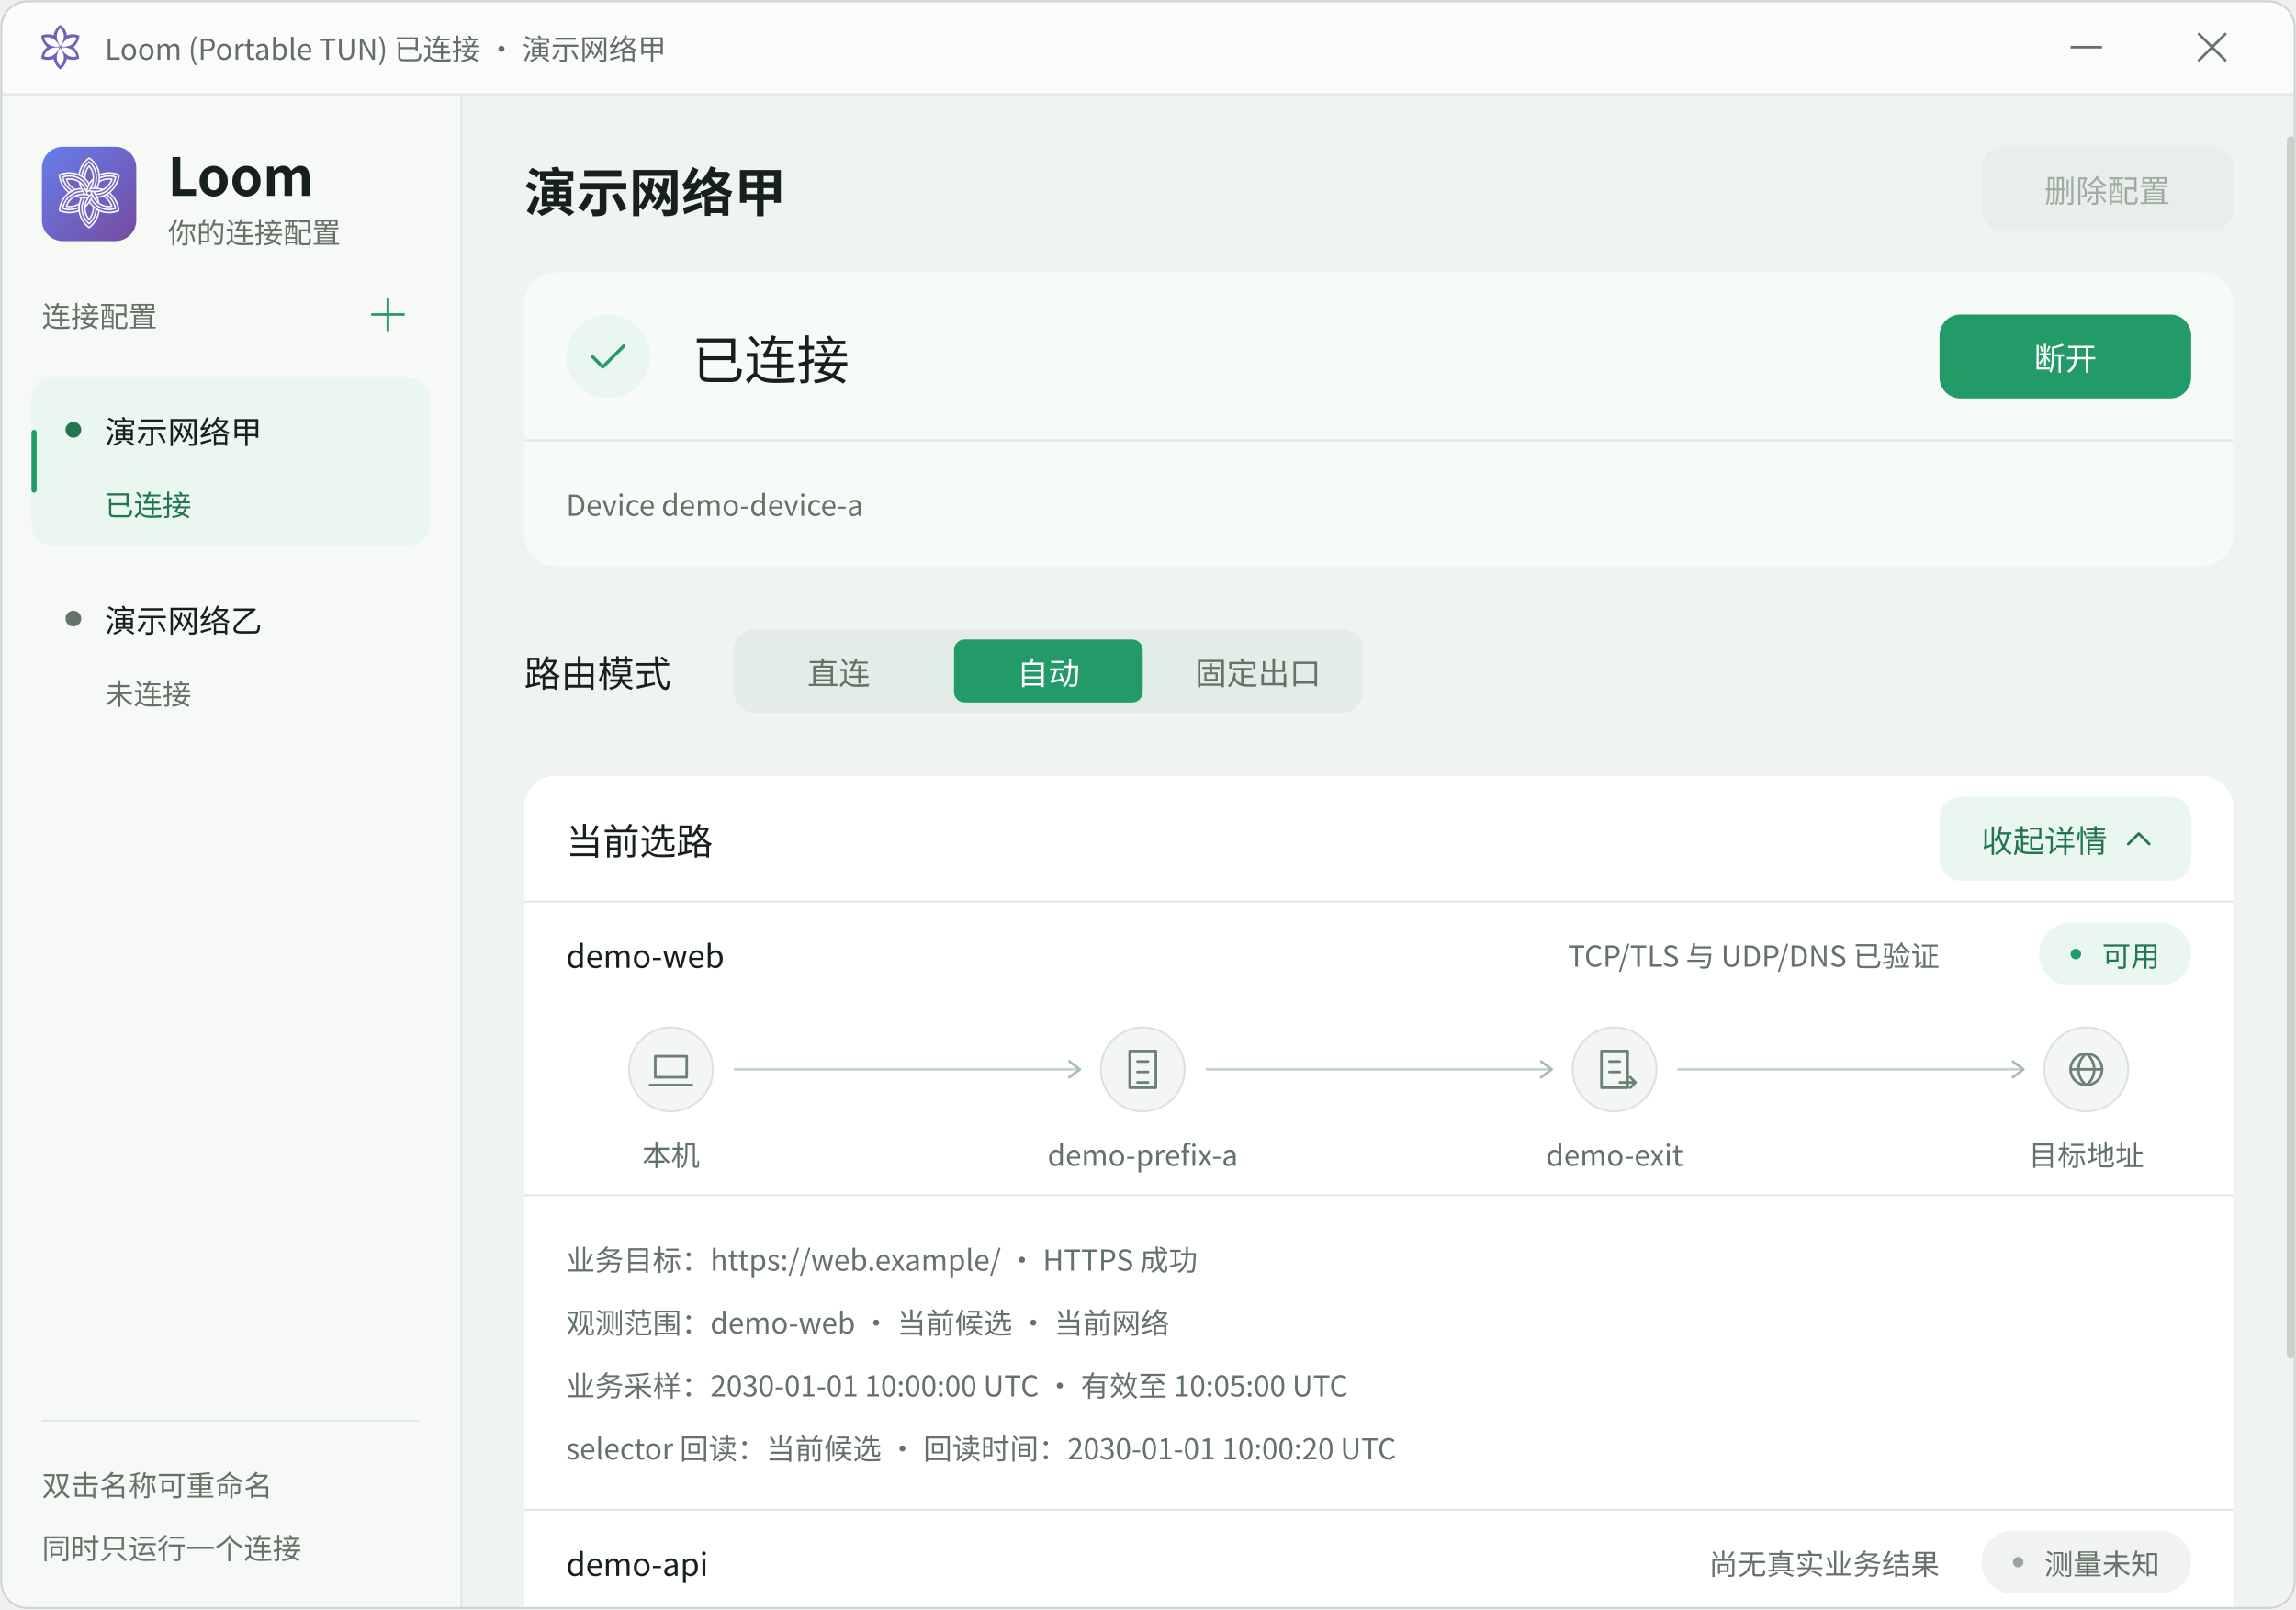
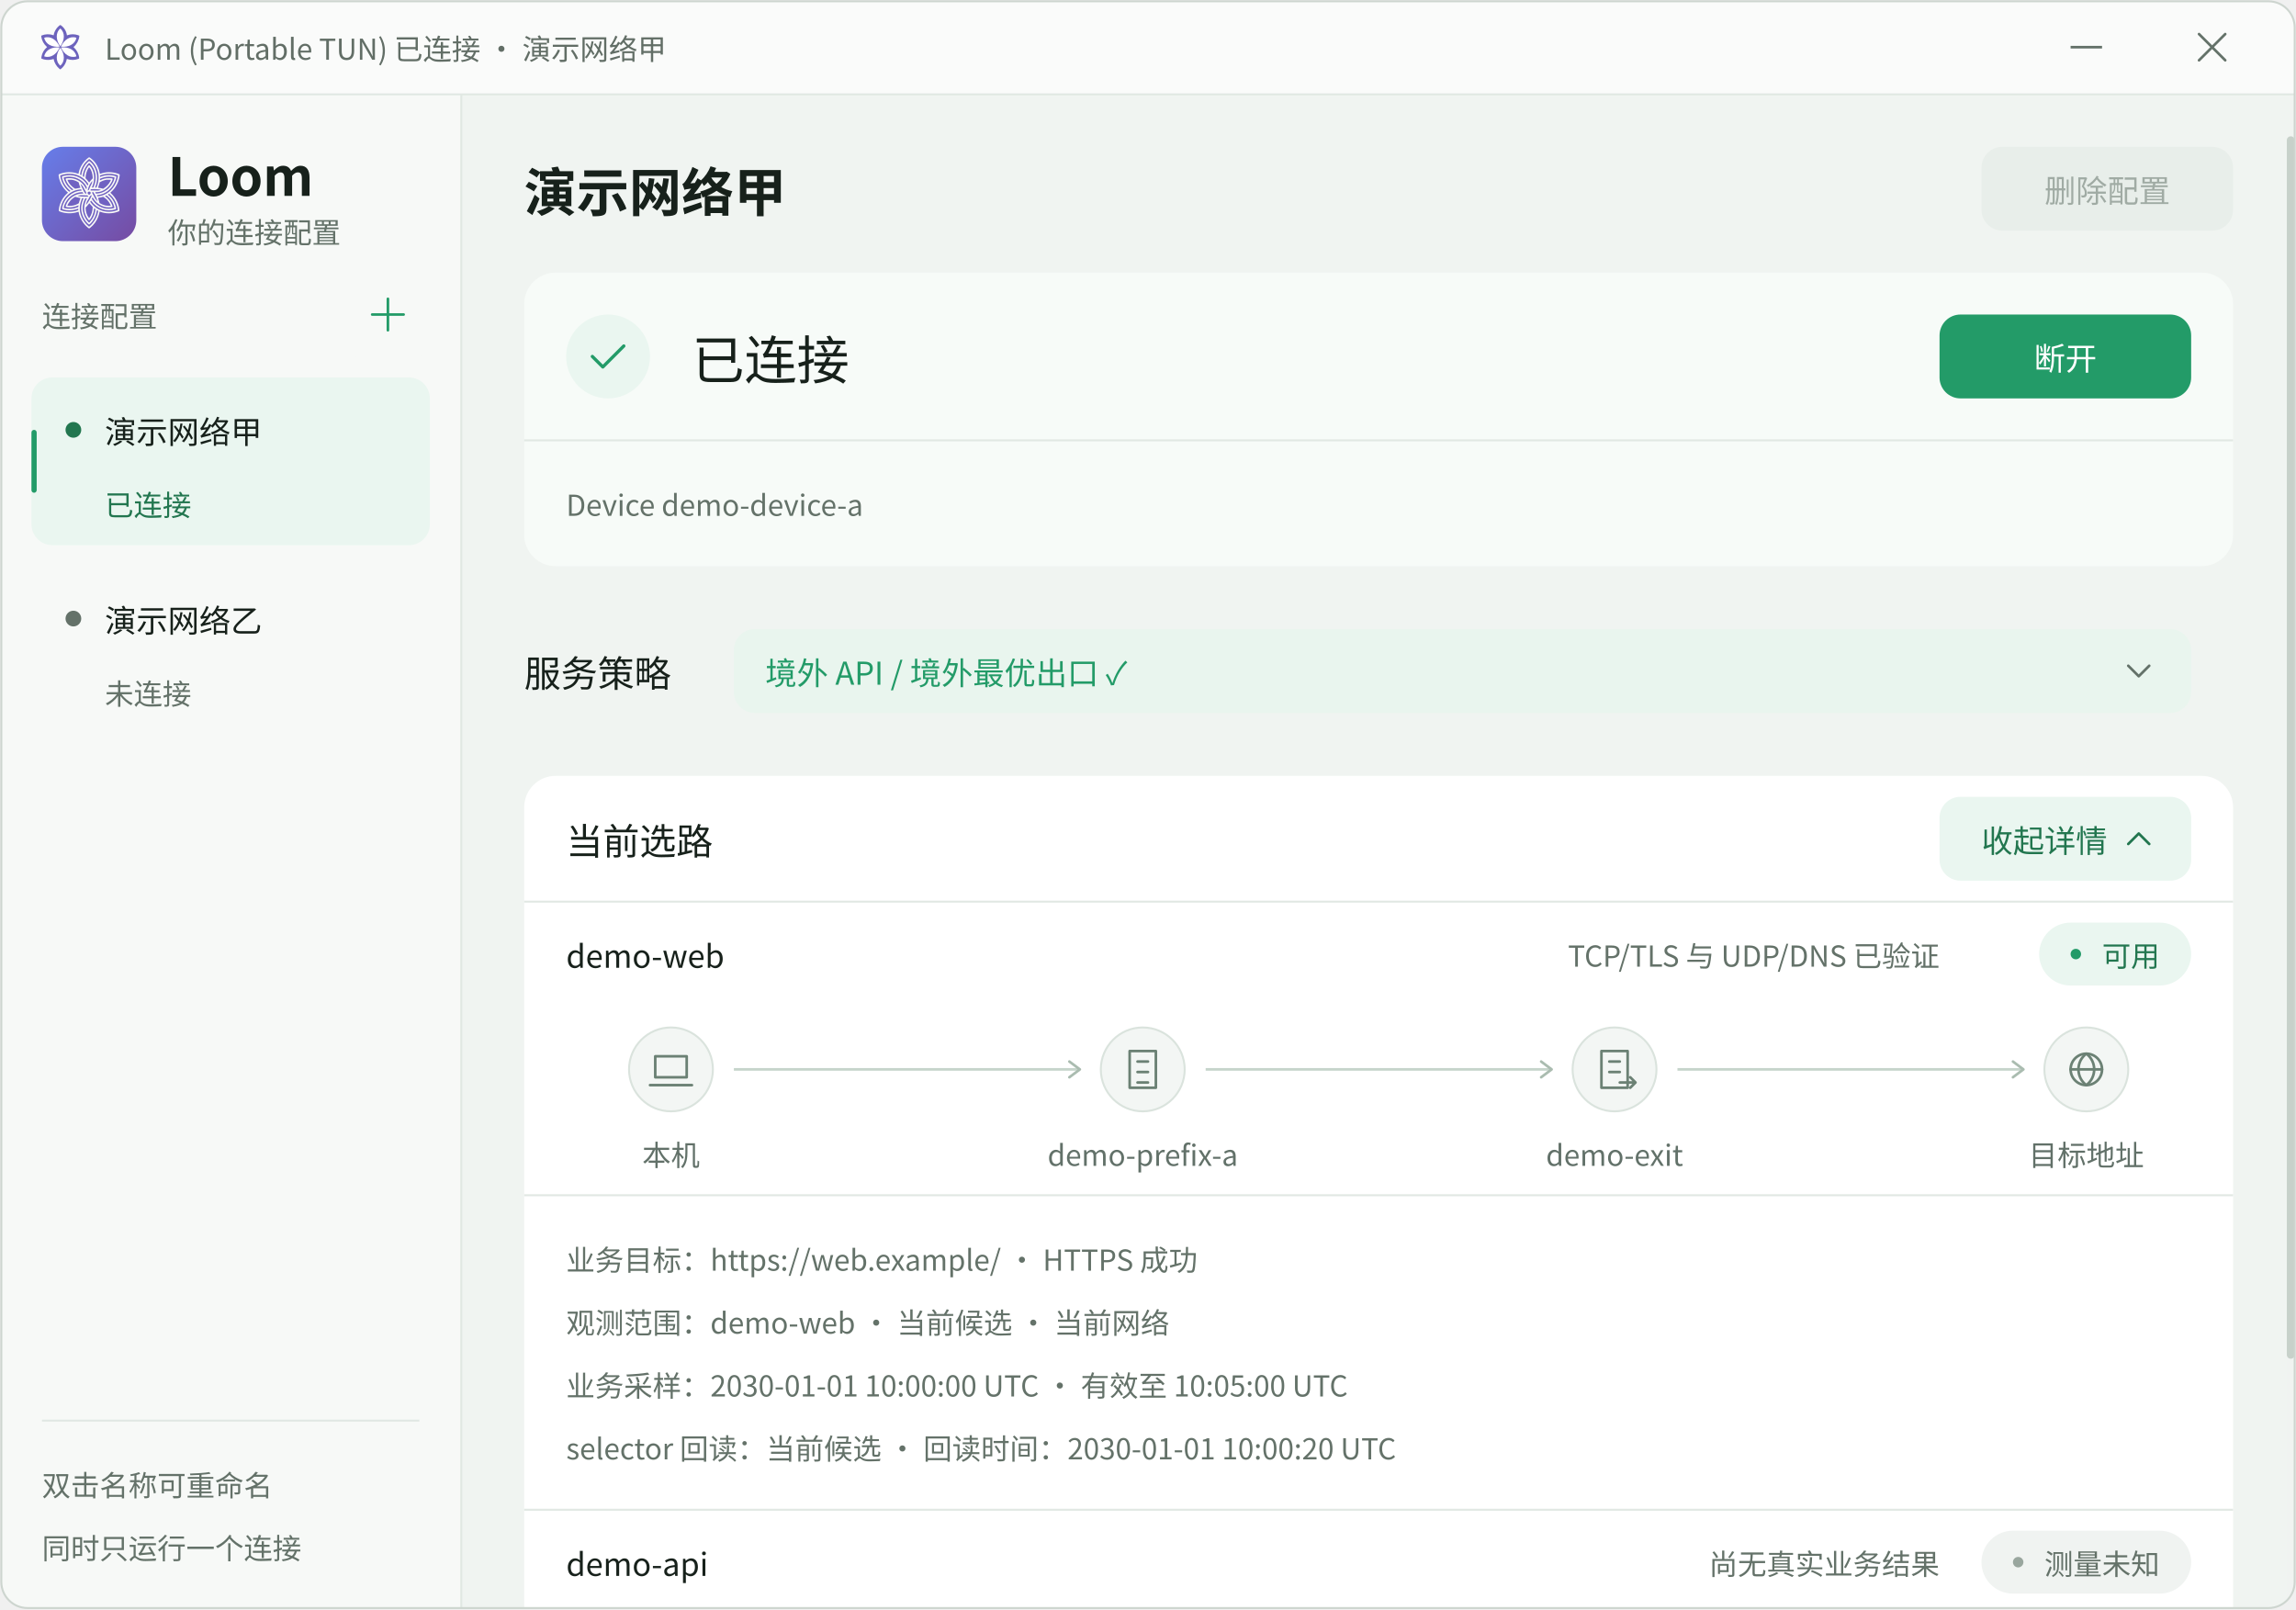
<svg xmlns="http://www.w3.org/2000/svg" width="876" height="614" viewBox="0 0 876 614" role="img" aria-labelledby="scene-title scene-description" font-family="'Segoe UI', 'Microsoft YaHei UI', 'Noto Sans CJK SC', sans-serif">
  <defs>
    <path id="loom-outline" d="M616 1108 c-67 -49 -118 -133 -129 -209 0 -6 0 -6 -14 -1 -75 27 -166 24 -239 -6 -13 -5 -14 -7 -11 -29 12 -80 53 -155 115 -211 l9 -8 -6 -5 c-61 -53 -100 -121 -114 -200 -5 -31 -5 -38 4 -42 57 -26 138 -34 203 -20 13 2 22 5 39 10 14 5 14 5 15 -2 9 -70 60 -155 121 -204 17 -15 18 -15 34 -2 47 37 87 93 107 151 7 20 16 52 16 60 0 4 1 4 12 0 72 -28 158 -27 236 3 17 6 17 7 15 27 -8 79 -49 159 -111 215 l-9 9 10 9 c61 53 105 139 114 219 2 15 1 16 -28 26 -75 25 -156 25 -227 -2 -4 -1 -8 -2 -8 -2 -1 0 -2 7 -3 15 -15 81 -60 152 -126 198 -12 9 -14 9 -25 1z" />
    <path id="petal-opening" d="M628 1040C520 945 535 790 628 660C721 790 736 945 628 1040Z" />
    <symbol id="loom-title-mark" viewBox="125 110 1005 1005">
      <g transform="translate(0 1254) scale(1 -1)">
        <use href="#loom-outline" fill="#6D63BD" />
        <use href="#petal-opening" fill="#FFFFFF" transform="rotate(0 628 644)" />
        <use href="#petal-opening" fill="#FFFFFF" transform="rotate(60 628 644)" />
        <use href="#petal-opening" fill="#FFFFFF" transform="rotate(120 628 644)" />
        <use href="#petal-opening" fill="#FFFFFF" transform="rotate(180 628 644)" />
        <use href="#petal-opening" fill="#FFFFFF" transform="rotate(240 628 644)" />
        <use href="#petal-opening" fill="#FFFFFF" transform="rotate(300 628 644)" />
      </g>
    </symbol>
    <linearGradient id="brand-bg" x1="0" y1="0" x2="1" y2="1">
      <stop offset="0" stop-color="#667EEA" />
      <stop offset="1" stop-color="#764BA2" />
    </linearGradient>
    <symbol id="loom-tile-mark" viewBox="0 0 1254 1254">
      <g transform="translate(0 1254) scale(1 -1)">
        <path d="M616 1108 c-67 -49 -118 -133 -129 -209 0 -6 0 -6 -14 -1 -75 27 -166 24 -239 -6 -13 -5 -14 -7 -11 -29 12 -80 53 -155 115 -211 l9 -8 -6 -5 c-61 -53 -100 -121 -114 -200 -5 -31 -5 -38 4 -42 57 -26 138 -34 203 -20 13 2 22 5 39 10 14 5 14 5 15 -2 9 -70 60 -155 121 -204 17 -15 18 -15 34 -2 47 37 87 93 107 151 7 20 16 52 16 60 0 4 1 4 12 0 72 -28 158 -27 236 3 17 6 17 7 15 27 -8 79 -49 159 -111 215 l-9 9 10 9 c61 53 105 139 114 219 2 15 1 16 -28 26 -75 25 -156 25 -227 -2 -4 -1 -8 -2 -8 -2 -1 0 -2 7 -3 15 -15 81 -60 152 -126 198 -12 9 -14 9 -25 1z" fill="#FAFAF7" />
        <path d="M639 1084 c105 -82 142 -225 92 -356 -7 -18 -7 -17 -16 -17 -4 0 -8 1 -8 1 -1 1 1 7 4 15 32 78 30 170 -5 243 -16 35 -40 66 -68 88 -9 8 -11 8 -20 0 -47 -39 -82 -103 -93 -169 -1 -7 -2 -12 -2 -13 -1 0 -17 8 -17 9 -1 1 4 27 7 40 13 44 37 89 68 124 15 16 44 43 47 43 0 0 5 -3 11 -8z" fill="#7062C2" />
        <path d="M638 1031 c77 -72 98 -200 50 -307 -3 -8 -5 -11 -7 -12 -2 -1 -17 -1 -18 0 -1 0 2 6 5 12 44 94 31 213 -31 278 -10 11 -12 10 -29 -12 -26 -36 -44 -83 -47 -128 0 -6 -1 -11 -1 -11 -1 0 -6 4 -16 11 -4 3 2 39 12 67 13 41 41 84 68 108 4 4 3 4 14 -6z" fill="#7062C2" />
        <path d="M635 973 c24 -33 37 -74 40 -124 l0 -15 -10 -10 c-11 -11 -23 -25 -32 -38 -6 -8 -5 -9 -13 3 -9 13 -19 24 -30 36 l-10 10 0 13 c3 48 18 94 42 128 6 7 6 7 13 -3z" fill="#7062C2" />
        <path d="M413 893 c79 -13 148 -56 193 -118 12 -17 11 -15 6 -26 -3 -6 -5 -10 -5 -10 0 0 -4 6 -9 13 -66 103 -190 147 -314 114 -20 -6 -21 -6 -14 -34 15 -60 54 -120 102 -158 9 -8 9 -7 0 -12 -9 -6 -8 -6 -18 2 -57 48 -97 120 -110 196 -2 14 -3 13 7 16 22 9 53 16 85 19 13 2 61 0 77 -2z" fill="#7062C2" />
        <path d="M923 895 c30 -3 83 -16 89 -22 2 -2 -7 -43 -14 -64 -34 -100 -109 -176 -200 -203 -23 -7 -59 -13 -61 -11 -2 2 -8 16 -8 16 0 1 7 2 16 2 74 9 136 45 185 108 27 35 49 81 57 120 4 17 3 19 -13 24 -62 19 -135 15 -193 -9 -9 -4 -9 -5 -9 7 l0 10 9 3 c25 10 56 17 83 19 9 1 50 1 59 0z" fill="#7062C2" />
        <path d="M400 854 c70 -9 134 -47 176 -104 7 -11 21 -34 21 -36 0 -2 -6 -24 -7 -25 0 -1 -4 5 -8 13 -38 76 -106 124 -190 134 -14 2 -49 1 -62 -1 -16 -3 -18 -5 -12 -21 14 -42 48 -88 87 -117 7 -5 13 -10 13 -10 0 -1 -17 -9 -18 -9 -5 0 -42 35 -56 52 -24 29 -46 72 -54 105 -3 11 -3 10 11 14 30 8 67 10 99 5z" fill="#7062C2" />
        <path d="M926 854 c13 -1 39 -7 40 -9 2 -2 -8 -34 -17 -55 -43 -93 -125 -152 -220 -158 l-11 0 -6 9 c-3 5 -5 9 -5 9 0 1 8 1 18 1 56 0 107 23 153 69 29 29 59 79 63 104 1 10 -11 13 -53 12 -42 0 -71 -6 -107 -24 -12 -6 -11 -6 -10 5 1 4 1 9 1 10 0 3 1 3 13 8 45 19 93 26 141 19z" fill="#7062C2" />
        <path d="M391 816 c30 -3 68 -16 91 -32 l6 -3 4 -15 c4 -16 10 -34 16 -47 4 -11 4 -11 -3 -11 -12 -2 -37 -6 -48 -9 -16 -4 -14 -4 -26 4 -38 25 -67 57 -86 96 -7 15 -7 16 0 17 10 1 36 1 46 0z" fill="#7062C2" />
        <path d="M914 816 c3 -2 2 -5 -4 -18 -19 -39 -53 -75 -89 -97 l-8 -5 -11 3 c-15 4 -33 8 -45 9 -6 1 -11 2 -11 2 -1 0 1 7 4 14 6 17 12 36 15 48 l1 9 9 5 c27 15 55 25 85 30 10 1 51 1 54 0z" fill="#7062C2" />
        <path d="M669 789 c-4 -19 -7 -27 -14 -39 -10 -18 -20 -39 -29 -64 -1 -4 -2 -5 -10 -9 -9 -5 -9 -5 -5 11 10 40 28 75 51 103 10 12 10 12 7 -2z" fill="#7062C2" />
        <path d="M529 746 c14 -16 17 -20 25 -37 8 -17 22 -42 30 -54 5 -9 6 -24 1 -26 -7 -2 -13 5 -35 46 -15 28 -35 75 -35 83 0 2 7 -4 14 -12z" fill="#7062C2" />
        <path d="M721 691 c25 -1 43 -3 61 -8 4 0 2 -2 -8 -5 -19 -6 -28 -7 -48 -6 -12 1 -29 1 -46 1 -36 -1 -37 -1 -33 11 2 7 1 6 24 7 12 0 23 1 26 1 2 0 13 0 24 -1z" fill="#7062C2" />
        <path d="M525 681 c5 -10 5 -10 -7 -10 -120 -9 -223 -101 -248 -221 -4 -22 -4 -23 11 -28 61 -19 132 -16 192 7 5 2 9 3 10 3 0 0 0 -5 0 -10 l1 -9 -9 -4 c-62 -24 -145 -25 -216 -1 -17 5 -16 4 -14 15 15 104 74 190 160 235 34 17 63 25 108 30 8 1 7 2 12 -7z" fill="#7062C2" />
        <path d="M638 655 l9 -4 0 -10 c1 -13 2 -12 -10 -19 l-9 -6 -10 6 -9 6 -1 11 0 11 9 5 c12 6 11 6 21 0z" fill="#7062C2" />
        <path d="M683 651 c0 -1 6 -10 12 -21 18 -30 29 -54 39 -82 6 -19 6 -19 -4 -9 -16 16 -22 25 -30 42 -7 14 -25 48 -30 54 -2 3 -3 15 -1 16 1 2 13 1 14 0z" fill="#7062C2" />
        <path d="M546 642 c3 -5 5 -9 5 -9 0 -1 -7 -1 -16 -1 -94 0 -185 -66 -216 -155 -7 -22 -6 -23 23 -27 44 -5 89 3 131 21 7 3 13 6 13 6 0 -1 -1 -5 -1 -11 l-1 -11 -11 -5 c-53 -22 -115 -26 -174 -12 -11 3 -10 3 -9 10 8 39 30 82 58 115 44 53 119 88 184 88 l9 0 5 -9z" fill="#7062C2" />
        <path d="M902 622 c45 -39 79 -92 96 -151 5 -19 10 -43 10 -51 l1 -7 -14 -5 c-89 -30 -180 -22 -253 22 -40 25 -68 49 -93 83 l-7 10 4 7 c7 13 6 12 12 3 73 -104 198 -148 317 -110 12 4 13 4 8 27 -9 42 -31 88 -59 123 -8 10 -33 35 -42 41 -6 5 -6 5 2 11 9 6 8 6 18 -3z" fill="#7062C2" />
        <path d="M542 610 c10 -1 27 -1 38 -1 l20 0 8 -5 c4 -2 8 -4 8 -5 0 0 -1 -2 -2 -4 l-1 -4 -43 0 c-45 1 -55 2 -81 7 -8 1 -14 3 -15 3 0 1 15 6 27 8 15 3 15 3 20 2 2 0 11 0 21 -1z" fill="#7062C2" />
        <path d="M661 609 c5 -9 -53 -107 -73 -125 -3 -3 -3 0 1 14 4 17 8 26 14 37 12 18 31 52 34 60 1 2 4 5 11 10 11 7 11 7 13 4z" fill="#7062C2" />
        <path d="M863 604 c48 -36 83 -90 98 -148 2 -7 3 -14 3 -14 -1 -1 -5 -3 -11 -4 -90 -23 -180 3 -247 69 -17 18 -42 51 -42 56 0 2 9 20 10 20 0 0 3 -4 5 -8 36 -66 102 -112 177 -124 12 -2 51 -2 64 0 19 4 21 5 17 17 -15 50 -55 103 -97 128 -1 1 -2 2 -2 2 0 1 17 10 19 10 0 0 3 -2 6 -4z" fill="#7062C2" />
        <path d="M458 585 c12 -4 37 -9 48 -11 8 0 7 0 3 -10 -5 -13 -13 -36 -16 -49 -3 -13 -2 -12 -19 -21 -38 -19 -72 -26 -112 -25 -22 1 -23 1 -23 5 3 13 23 45 41 67 16 18 58 49 64 48 1 -1 7 -2 14 -4z" fill="#7062C2" />
        <path d="M824 583 c35 -22 63 -53 81 -89 6 -12 11 -22 10 -23 -4 -3 -47 -2 -68 2 -26 5 -69 24 -82 35 0 1 -2 8 -4 17 -2 9 -6 23 -10 32 -6 19 -6 18 1 19 14 1 57 11 59 13 1 1 4 0 13 -6z" fill="#7062C2" />
        <path d="M553 570 c1 -1 1 -2 -2 -7 -11 -21 -21 -55 -26 -82 -15 -86 17 -180 82 -245 20 -20 19 -20 40 0 44 45 71 101 82 165 1 6 2 11 2 11 0 1 4 -1 9 -4 l8 -4 0 -5 c-11 -74 -51 -146 -110 -198 -12 -10 -10 -10 -21 -1 -77 65 -122 167 -113 259 3 34 14 74 26 103 l4 9 9 0 c5 0 9 0 10 -1z" fill="#7062C2" />
        <path d="M597 570 c0 -1 -4 -9 -8 -18 -43 -88 -35 -184 20 -258 15 -20 17 -21 27 -10 30 33 52 90 57 145 0 11 0 11 10 3 10 -7 9 -6 7 -19 -7 -62 -34 -117 -76 -161 l-7 -7 -8 8 c-51 50 -82 131 -77 200 3 35 12 70 28 103 l7 14 10 0 c5 0 10 0 10 0z" fill="#7062C2" />
        <path d="M639 493 c5 -6 14 -17 22 -24 l13 -14 0 -8 c0 -44 -14 -93 -38 -130 -9 -14 -9 -14 -13 -8 -26 35 -42 84 -42 127 l0 11 12 12 c11 12 22 25 31 38 3 4 6 7 6 7 0 0 4 -5 9 -11z" fill="#7062C2" />
      </g>
    </symbol>
    <clipPath id="window-clip">
      <rect x="0.5" y="0.5" width="875" height="613" rx="10" fill="none" />
    </clipPath>
    <clipPath id="content-clip">
      <rect x="200" y="52" width="652" height="561.5" fill="none" />
    </clipPath>
  </defs>
  <g clip-path="url(#window-clip)">
    <rect x="0" y="0" width="876" height="614" fill="#F0F4F1" />
    <rect x="0" y="36" width="176" height="578" fill="#F7F9F7" />
    <rect x="0" y="0" width="876" height="36" fill="#FAFBFA" />
    <line x1="0" y1="36" x2="876" y2="36" stroke="#E1E8E3" stroke-width="0.75" />
    <line x1="176" y1="36" x2="176" y2="614" stroke="#E1E8E3" stroke-width="0.75" />
    <use href="#loom-title-mark" x="14" y="9" width="18" height="18" />
    <text x="40" y="18" font-size="11" fill="#626E66" font-weight="400" text-anchor="start" dominant-baseline="central">Loom (Portable TUN) 已连接 · 演示网络甲</text>
    <line x1="790" y1="18" x2="802" y2="18" stroke="#647269" stroke-width="1" />
    <path d="M839 13l10 10m0-10l-10 10" fill="none" stroke="#647269" stroke-width="1" stroke-linecap="round" stroke-linejoin="round" />
    <rect x="16" y="56" width="36" height="36" rx="8" fill="url(#brand-bg)" />
    <use href="#loom-tile-mark" x="16" y="56" width="36" height="36" />
    <text x="64" y="66" font-size="20" fill="#17211B" font-weight="600" text-anchor="start" dominant-baseline="central">Loom</text>
    <text x="64" y="88" font-size="11" fill="#647269" font-weight="400" text-anchor="start" dominant-baseline="central">你的连接配置</text>
    <text x="16" y="120" font-size="11" fill="#647269" font-weight="500" text-anchor="start" dominant-baseline="central">连接配置</text>
    <g data-ui="icon-button">
      <rect x="132" y="104" width="32" height="32" rx="4" fill="#F7F9F7" />
      <path d="M142 120h12m-6-6v12" fill="none" stroke="#239B68" stroke-width="1" stroke-linecap="round" stroke-linejoin="round" />
    </g>
    <g data-ui="profile-row" data-selected="true">
      <rect x="12" y="144" width="152" height="64" rx="8" fill="#EAF6F0" />
      <rect x="12" y="164" width="2" height="24" rx="1" fill="#239B68" />
      <circle cx="28" cy="164" r="3" fill="#22764F" />
      <text x="40" y="164" font-size="12" fill="#17211B" font-weight="500" text-anchor="start" dominant-baseline="central">演示网络甲</text>
      <text x="40" y="192" font-size="11" fill="#22764F" font-weight="400" text-anchor="start" dominant-baseline="central">已连接</text>
    </g>
    <g data-ui="profile-row" data-selected="false">
      <circle cx="28" cy="236" r="3" fill="#647269" />
      <text x="40" y="236" font-size="12" fill="#17211B" font-weight="400" text-anchor="start" dominant-baseline="central">演示网络乙</text>
      <text x="40" y="264" font-size="11" fill="#647269" font-weight="400" text-anchor="start" dominant-baseline="central">未连接</text>
    </g>
    <line x1="16" y1="542" x2="160" y2="542" stroke="#E1E8E3" stroke-width="0.75" />
    <text x="16" y="566" font-size="11" fill="#647269" font-weight="400" text-anchor="start" dominant-baseline="central">双击名称可重命名</text>
    <text x="16" y="590" font-size="11" fill="#647269" font-weight="400" text-anchor="start" dominant-baseline="central">同时只运行一个连接</text>
    <g clip-path="url(#content-clip)" data-ui="scroll-content">
      <text x="200" y="72" font-size="20" fill="#17211B" font-weight="600" text-anchor="start" dominant-baseline="central">演示网络甲</text>
      <g data-ui="button" data-state="disabled">
        <rect x="756" y="56" width="96" height="32" rx="8" fill="#E8EEEA" />
        <text x="804.0" y="72.0" font-size="12" fill="#A0ABA4" font-weight="500" text-anchor="middle" dominant-baseline="central">删除配置</text>
      </g>
      <g data-ui="panel" data-kind="connection-summary">
        <rect x="200" y="104" width="652" height="112" rx="12" fill="#F7FBF8" />
        <circle cx="232" cy="136" r="16" fill="#EAF6F0" />
        <path d="M226 136l4 4 8-8" fill="none" stroke="#239B68" stroke-width="1.25" stroke-linecap="round" stroke-linejoin="round" />
        <text x="264" y="136" font-size="20" fill="#17211B" font-weight="500" text-anchor="start" dominant-baseline="central">已连接</text>
        <g data-ui="button" data-state="primary">
          <rect x="740" y="120" width="96" height="32" rx="8" fill="#239B68" />
          <text x="788.0" y="136.0" font-size="12" fill="#FFFFFF" font-weight="500" text-anchor="middle" dominant-baseline="central">断开</text>
        </g>
        <line x1="200" y1="168" x2="852" y2="168" stroke="#E1E8E3" stroke-width="0.75" data-ui="panel-divider" />
        <text x="216" y="192" font-size="11" fill="#647269" font-weight="400" text-anchor="start" dominant-baseline="central">Device  demo-device-a</text>
      </g>
-       <text x="200" y="256" font-size="14" fill="#17211B" font-weight="500" text-anchor="start" dominant-baseline="central">路由模式</text>
-       <g data-ui="segmented-control">
-         <rect x="280" y="240" width="240" height="32" rx="8" fill="#E4ECE7" />
-         <rect x="364" y="244" width="72" height="24" rx="4" fill="#239B68" data-ui="selected-segment" />
-         <text x="320" y="256" font-size="12" fill="#647269" font-weight="400" text-anchor="middle" dominant-baseline="central">直连</text>
-         <text x="400" y="256" font-size="12" fill="#FFFFFF" font-weight="500" text-anchor="middle" dominant-baseline="central">自动</text>
-         <text x="480" y="256" font-size="12" fill="#647269" font-weight="400" text-anchor="middle" dominant-baseline="central">固定出口</text>
+       <text x="200" y="256" font-size="14" fill="#17211B" font-weight="500" text-anchor="start" dominant-baseline="central">服务策略</text>
+       <g data-ui="service-policy-select">
+         <rect x="280" y="240" width="556" height="32" rx="8" fill="#E9F5EE" />
+         <text x="292" y="256" font-size="12" fill="#239B68" font-weight="400" text-anchor="start" dominant-baseline="central">境外 API / 境外最优出口 ✓</text>
+         <path d="M812 254l4 4 4-4" fill="none" stroke="#647269" stroke-width="1" stroke-linecap="round" stroke-linejoin="round" />
      </g>
      <g data-ui="panel" data-kind="routes">
        <rect x="200" y="296" width="652" height="408" rx="12" fill="#FFFFFF" />
        <text x="216" y="320" font-size="14" fill="#17211B" font-weight="500" text-anchor="start" dominant-baseline="central">当前选路</text>
        <g data-ui="button" data-state="tonal">
          <rect x="740" y="304" width="96" height="32" rx="8" fill="#EAF6F0" />
          <text x="780.0" y="320.0" font-size="12" fill="#22764F" font-weight="500" text-anchor="middle" dominant-baseline="central">收起详情</text>
          <path d="M812 322.0l4 -4 4 4" fill="none" stroke="#22764F" stroke-width="1" stroke-linecap="round" stroke-linejoin="round" />
        </g>
        <line x1="200" y1="344" x2="852" y2="344" stroke="#E1E8E3" stroke-width="0.75" data-ui="panel-divider" />
        <g data-ui="route-row" data-service="demo-web">
          <text x="216" y="364" font-size="12" fill="#17211B" font-weight="500" text-anchor="start" dominant-baseline="central">demo-web</text>
          <text x="740" y="364" font-size="11" fill="#647269" font-weight="400" text-anchor="end" dominant-baseline="central">TCP/TLS 与 UDP/DNS 已验证</text>
          <g data-ui="status-badge" data-state="available">
            <rect x="778" y="352" width="58" height="24" rx="12" fill="#EAF6F0" />
            <circle cx="792" cy="364" r="2" fill="#239B68" />
            <text x="802" y="364" font-size="11" fill="#22764F" font-weight="400" text-anchor="start" dominant-baseline="central">可用</text>
          </g>
          <line x1="280.0" y1="408" x2="412.0" y2="408" stroke="#C6D4CB" stroke-width="1" />
          <path d="M408.0 405l4 3-4 3" fill="none" stroke="#AABCB0" stroke-width="1" stroke-linecap="round" stroke-linejoin="round" />
          <line x1="460.0" y1="408" x2="592.0" y2="408" stroke="#C6D4CB" stroke-width="1" />
          <path d="M588.0 405l4 3-4 3" fill="none" stroke="#AABCB0" stroke-width="1" stroke-linecap="round" stroke-linejoin="round" />
          <line x1="640.0" y1="408" x2="772.0" y2="408" stroke="#C6D4CB" stroke-width="1" />
          <path d="M768.0 405l4 3-4 3" fill="none" stroke="#AABCB0" stroke-width="1" stroke-linecap="round" stroke-linejoin="round" />
          <circle cx="256.0" cy="408" r="16" fill="#F3F6F4" stroke="#DAE3DD" stroke-width="0.75" />
          <g transform="translate(256.0 408)">
            <path d="M-6-5H6v8H-6zM-8 6H8" fill="none" stroke="#6B8174" stroke-width="1" stroke-linecap="round" stroke-linejoin="round" />
          </g>
          <text x="256.0" y="440" font-size="11" fill="#627169" font-weight="400" text-anchor="middle" dominant-baseline="central">本机</text>
          <circle cx="436.0" cy="408" r="16" fill="#F3F6F4" stroke="#DAE3DD" stroke-width="0.75" />
          <g transform="translate(436.0 408)">
            <path d="M-5-7H5V7H-5zM-2-3H2M-2 1H2M-2 5H2" fill="none" stroke="#6B8174" stroke-width="1" stroke-linecap="round" stroke-linejoin="round" />
          </g>
          <text x="436.0" y="440" font-size="11" fill="#627169" font-weight="400" text-anchor="middle" dominant-baseline="central">demo-prefix-a</text>
          <circle cx="616.0" cy="408" r="16" fill="#F3F6F4" stroke="#DAE3DD" stroke-width="0.75" />
          <g transform="translate(616.0 408)">
            <path d="M-5-7H5V7H-5zM-2-3H2M-2 1H2M2 5H8m-2-2 2 2-2 2" fill="none" stroke="#6B8174" stroke-width="1" stroke-linecap="round" stroke-linejoin="round" />
          </g>
          <text x="616.0" y="440" font-size="11" fill="#627169" font-weight="400" text-anchor="middle" dominant-baseline="central">demo-exit</text>
          <circle cx="796.0" cy="408" r="16" fill="#F3F6F4" stroke="#DAE3DD" stroke-width="0.75" />
          <g transform="translate(796.0 408)">
            <circle cx="0" cy="0" r="6" fill="none" stroke="#6B8174" stroke-width="1" />
            <path d="M-6 0H6M0-6C-4-3-4 3 0 6C4 3 4-3 0-6" fill="none" stroke="#6B8174" stroke-width="1" stroke-linecap="round" stroke-linejoin="round" />
          </g>
          <text x="796.0" y="440" font-size="11" fill="#627169" font-weight="400" text-anchor="middle" dominant-baseline="central">目标地址</text>
          <line x1="200" y1="456" x2="852" y2="456" stroke="#E1E8E3" stroke-width="0.75" data-ui="panel-divider" />
          <text x="216" y="480" font-size="11" fill="#647269" font-weight="400" text-anchor="start" dominant-baseline="central">业务目标：https://web.example/ · HTTPS 成功</text>
          <text x="216" y="504" font-size="11" fill="#647269" font-weight="400" text-anchor="start" dominant-baseline="central">观测范围：demo-web · 当前候选 · 当前网络</text>
          <text x="216" y="528" font-size="11" fill="#647269" font-weight="400" text-anchor="start" dominant-baseline="central">业务采样：2030-01-01 10:00:00 UTC · 有效至 10:05:00 UTC</text>
          <text x="216" y="552" font-size="11" fill="#647269" font-weight="400" text-anchor="start" dominant-baseline="central">selector 回读：当前候选 · 回读时间：2030-01-01 10:00:20 UTC</text>
        </g>
        <line x1="200" y1="576" x2="852" y2="576" stroke="#E1E8E3" stroke-width="0.75" data-ui="panel-divider" />
        <g data-ui="route-row" data-service="demo-api">
          <text x="216" y="596" font-size="12" fill="#17211B" font-weight="500" text-anchor="start" dominant-baseline="central">demo-api</text>
          <text x="740" y="596" font-size="11" fill="#647269" font-weight="400" text-anchor="end" dominant-baseline="central">尚无真实业务结果</text>
          <g data-ui="status-badge" data-state="unknown">
            <rect x="756" y="584" width="80" height="24" rx="12" fill="#F0F3F1" />
            <circle cx="770" cy="596" r="2" fill="#99A69E" />
            <text x="780" y="596" font-size="11" fill="#647269" font-weight="400" text-anchor="start" dominant-baseline="central">测量未知</text>
          </g>
          <line x1="280.0" y1="640" x2="412.0" y2="640" stroke="#C6D4CB" stroke-width="1" />
          <path d="M408.0 637l4 3-4 3" fill="none" stroke="#AABCB0" stroke-width="1" stroke-linecap="round" stroke-linejoin="round" />
          <line x1="460.0" y1="640" x2="592.0" y2="640" stroke="#C6D4CB" stroke-width="1" />
          <path d="M588.0 637l4 3-4 3" fill="none" stroke="#AABCB0" stroke-width="1" stroke-linecap="round" stroke-linejoin="round" />
          <line x1="640.0" y1="640" x2="772.0" y2="640" stroke="#C6D4CB" stroke-width="1" />
          <path d="M768.0 637l4 3-4 3" fill="none" stroke="#AABCB0" stroke-width="1" stroke-linecap="round" stroke-linejoin="round" />
          <circle cx="256.0" cy="640" r="16" fill="#F3F6F4" stroke="#DAE3DD" stroke-width="0.75" />
          <g transform="translate(256.0 640)">
            <path d="M-6-5H6v8H-6zM-8 6H8" fill="none" stroke="#6B8174" stroke-width="1" stroke-linecap="round" stroke-linejoin="round" />
          </g>
          <text x="256.0" y="672" font-size="11" fill="#627169" font-weight="400" text-anchor="middle" dominant-baseline="central">本机</text>
          <circle cx="436.0" cy="640" r="16" fill="#F3F6F4" stroke="#DAE3DD" stroke-width="0.75" />
          <g transform="translate(436.0 640)">
            <path d="M-5-7H5V7H-5zM-2-3H2M-2 1H2M-2 5H2" fill="none" stroke="#6B8174" stroke-width="1" stroke-linecap="round" stroke-linejoin="round" />
          </g>
          <text x="436.0" y="672" font-size="11" fill="#627169" font-weight="400" text-anchor="middle" dominant-baseline="central">demo-prefix-b</text>
          <circle cx="616.0" cy="640" r="16" fill="#F3F6F4" stroke="#DAE3DD" stroke-width="0.75" />
          <g transform="translate(616.0 640)">
            <path d="M-5-7H5V7H-5zM-2-3H2M-2 1H2M2 5H8m-2-2 2 2-2 2" fill="none" stroke="#6B8174" stroke-width="1" stroke-linecap="round" stroke-linejoin="round" />
          </g>
          <text x="616.0" y="672" font-size="11" fill="#627169" font-weight="400" text-anchor="middle" dominant-baseline="central">demo-exit</text>
          <circle cx="796.0" cy="640" r="16" fill="#F3F6F4" stroke="#DAE3DD" stroke-width="0.75" />
          <g transform="translate(796.0 640)">
            <circle cx="0" cy="0" r="6" fill="none" stroke="#6B8174" stroke-width="1" />
            <path d="M-6 0H6M0-6C-4-3-4 3 0 6C4 3 4-3 0-6" fill="none" stroke="#6B8174" stroke-width="1" stroke-linecap="round" stroke-linejoin="round" />
          </g>
          <text x="796.0" y="672" font-size="11" fill="#627169" font-weight="400" text-anchor="middle" dominant-baseline="central">目标地址</text>
        </g>
      </g>
    </g>
    <g data-ui="scrollbar">
      <rect x="872.5" y="52" width="3" height="561.5" rx="1.5" fill="#F0F3F1" />
      <rect x="872.5" y="52" width="3" height="466.39" rx="1.5" fill="#C7D1CA" />
    </g>
  </g>
  <rect x="0.5" y="0.5" width="875" height="613" rx="10" fill="none" stroke="#CDD5CF" stroke-width="0.75" />
</svg>
